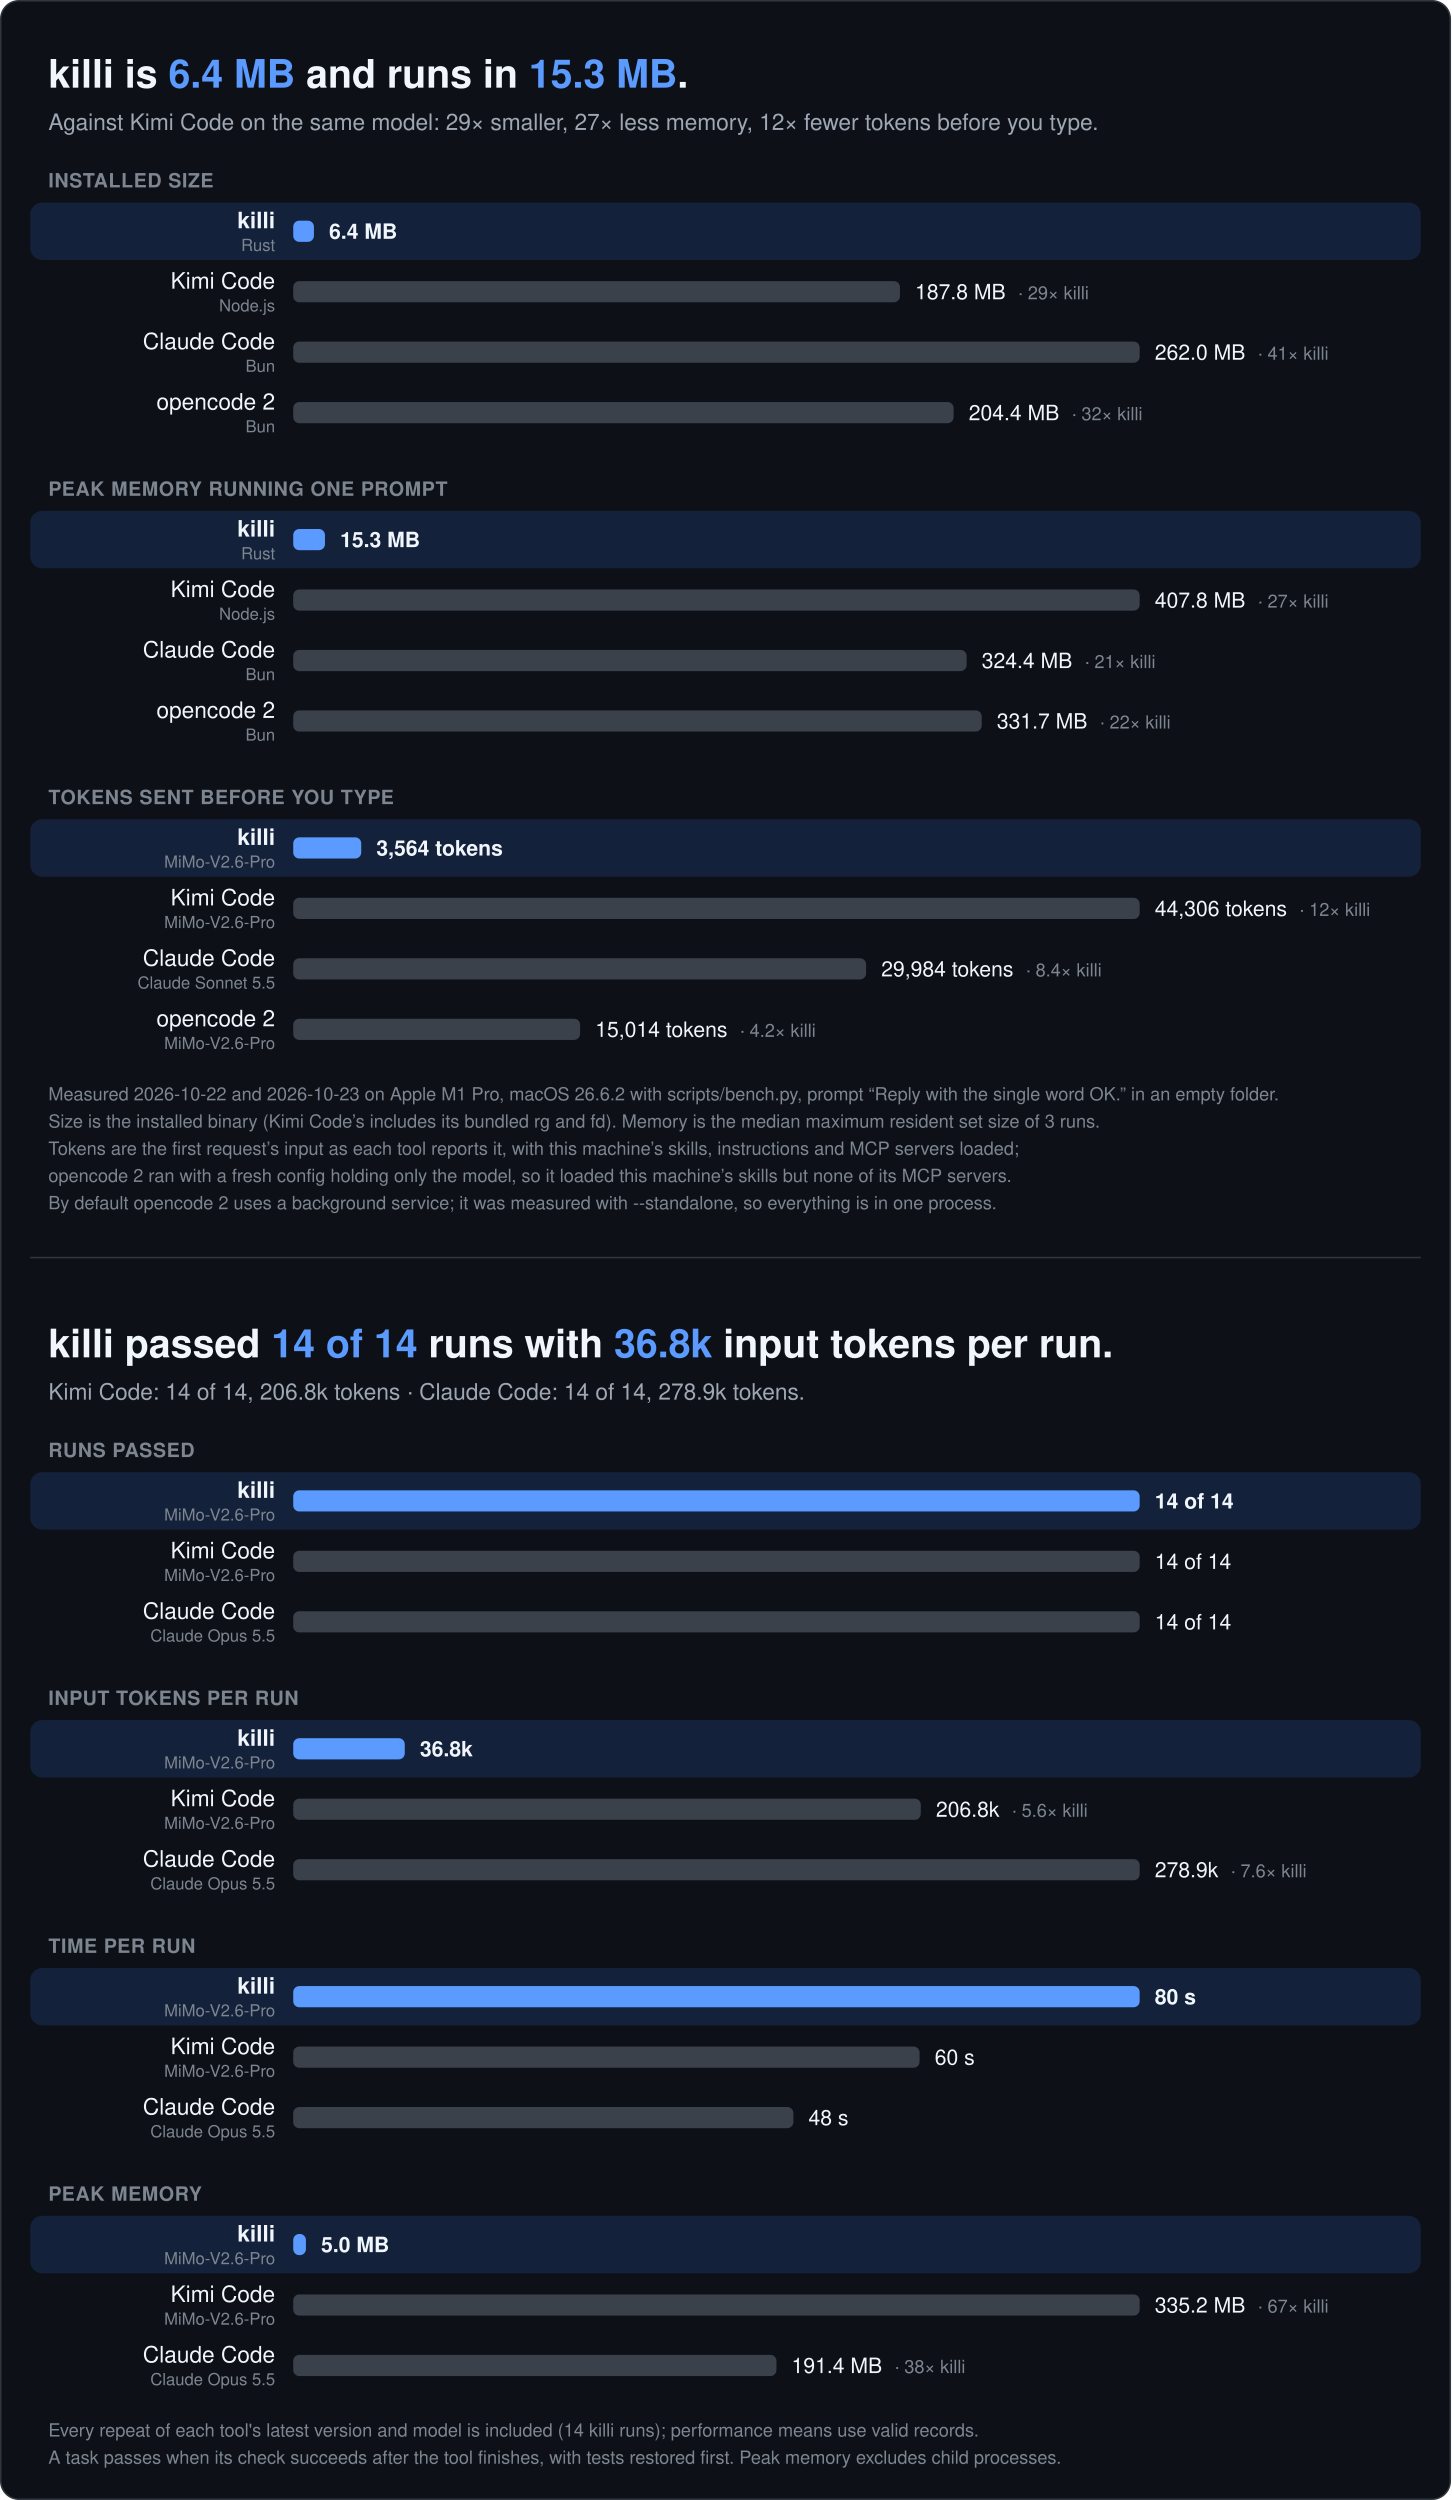
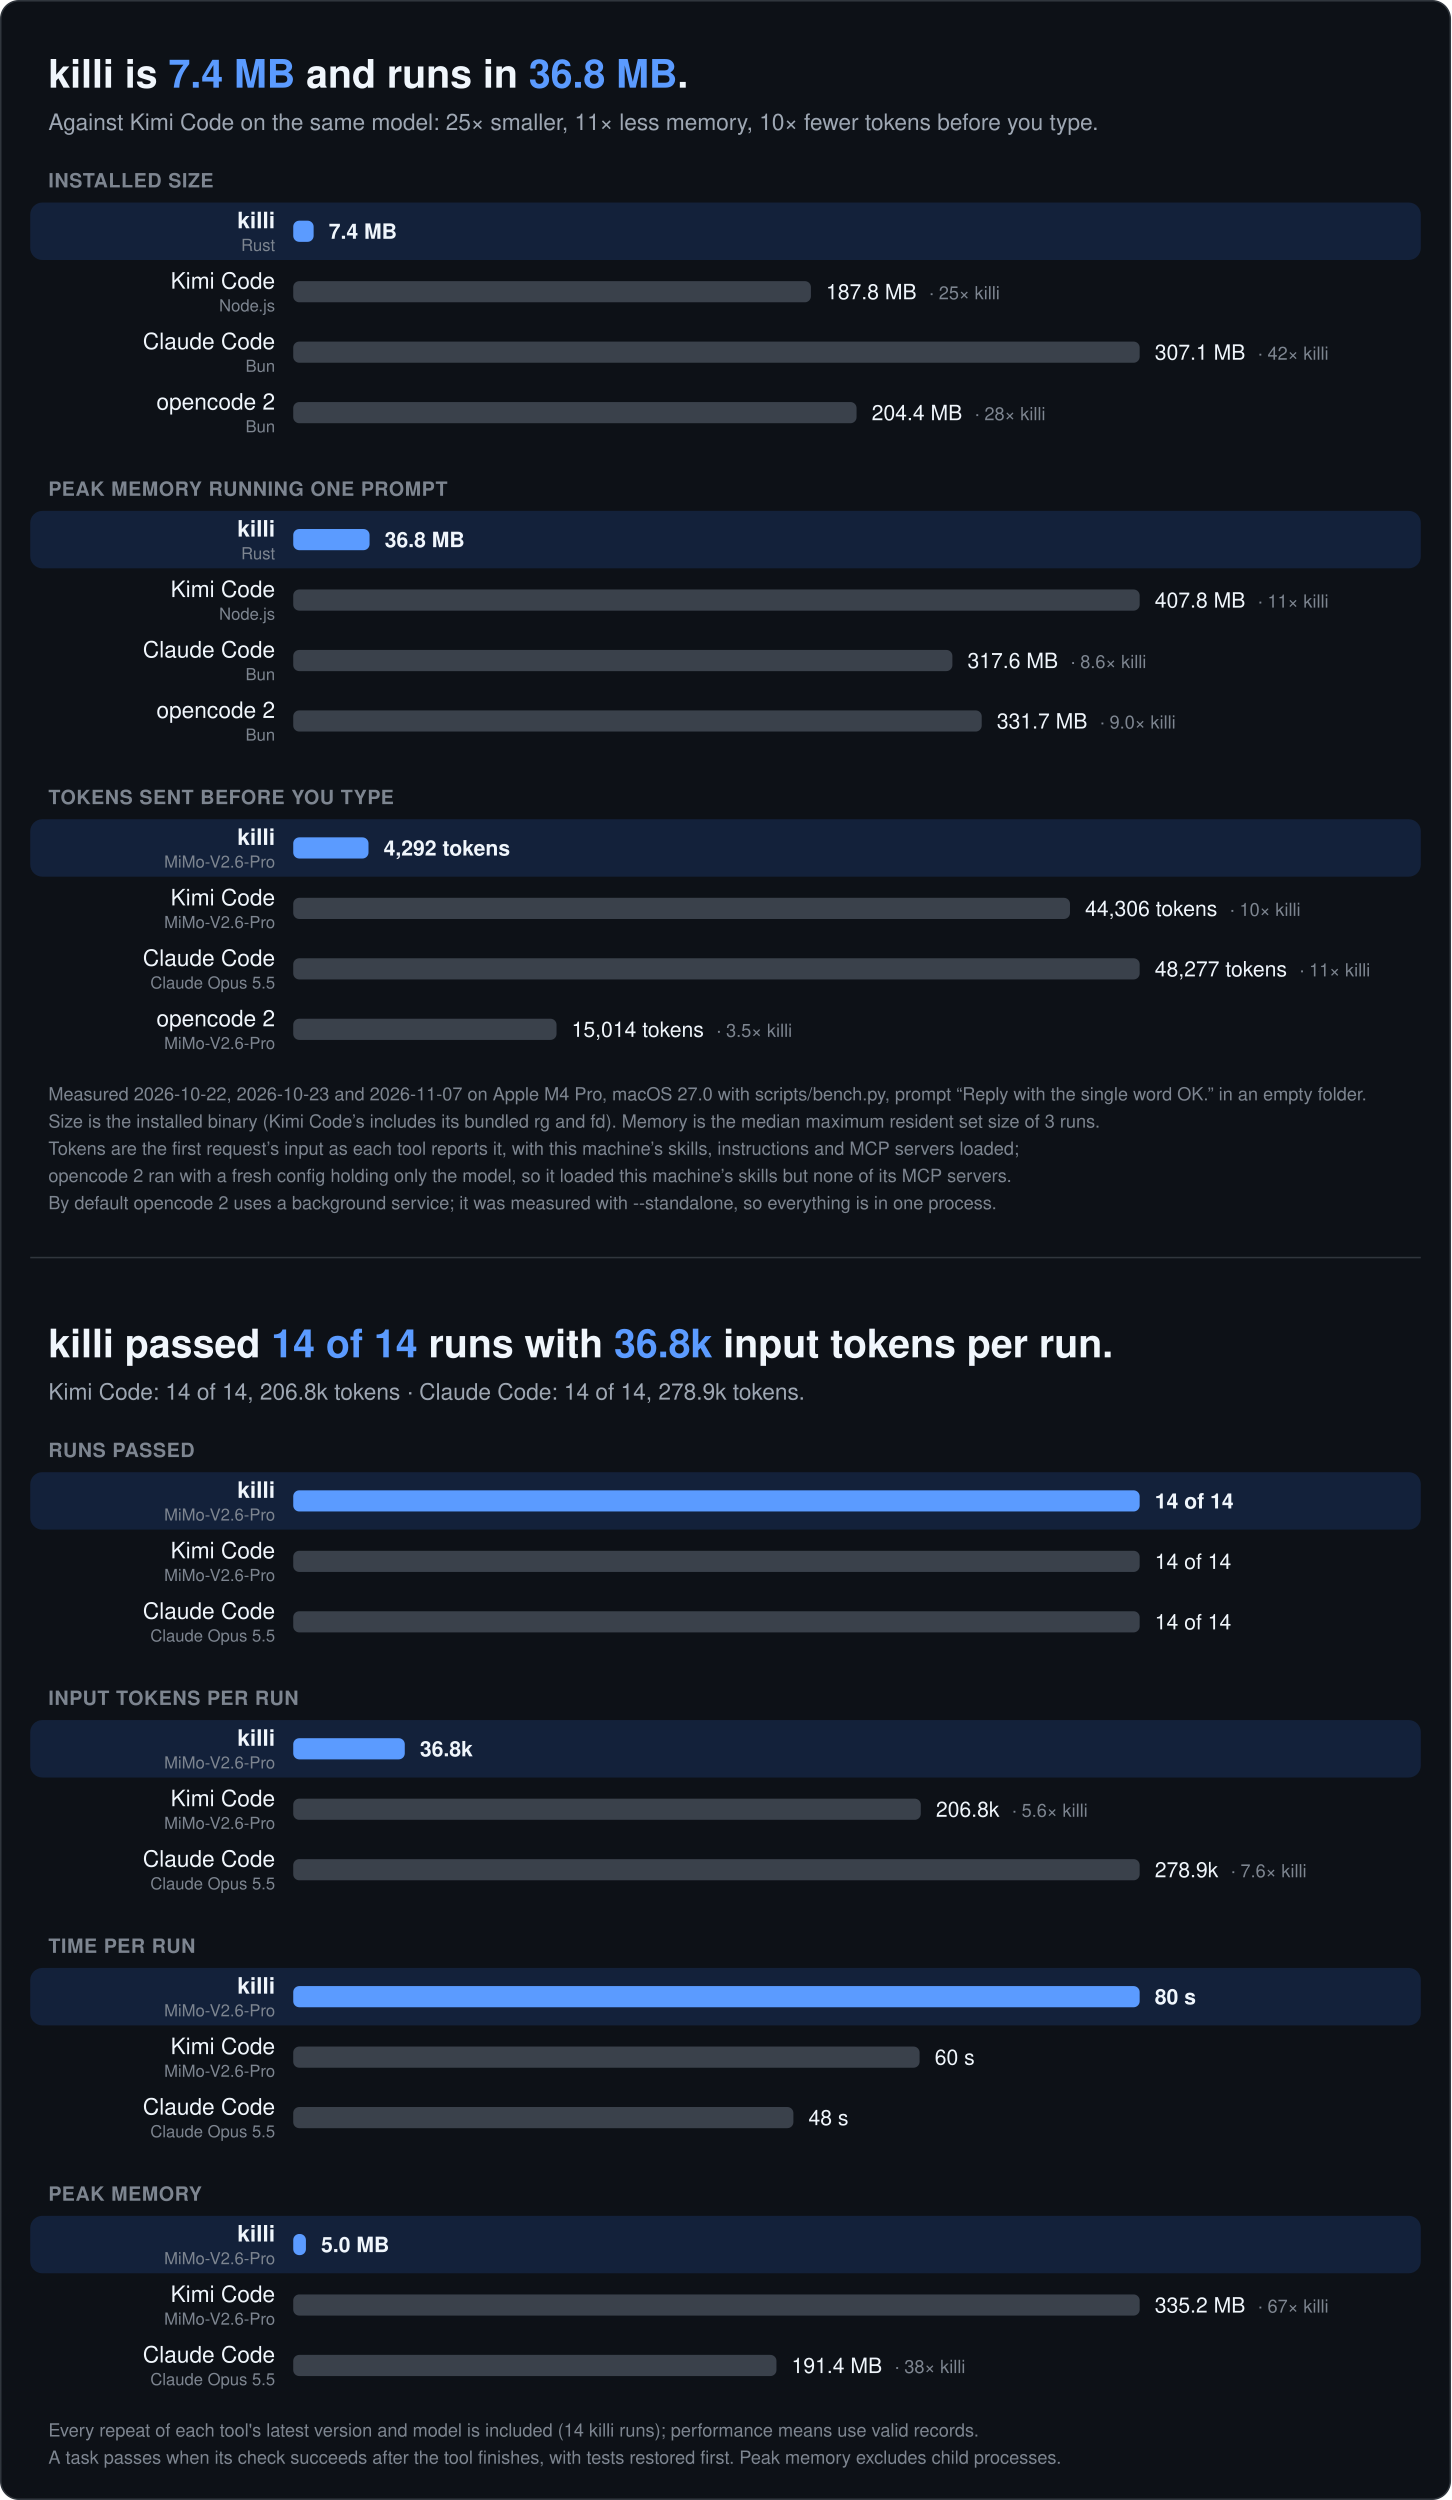
- <svg xmlns="http://www.w3.org/2000/svg" width="960" height="1654" viewBox="0 0 960 1654" font-family="-apple-system, BlinkMacSystemFont, 'Segoe UI', Helvetica, Arial, sans-serif" role="img" aria-label="killi 6.4 MB installed, 15.3 MB memory, 3,564 tokens; Kimi Code 187.8 MB installed, 407.8 MB memory, 44,306 tokens; Claude Code 262.0 MB installed, 324.4 MB memory, 29,984 tokens; opencode 2 204.4 MB installed, 331.7 MB memory, 15,014 tokens. Capability tests: killi: 14 of 14 passed, 36.8k input tokens per run; Kimi Code: 14 of 14 passed, 206.8k input tokens per run; Claude Code: 14 of 14 passed, 278.9k input tokens per run">
+ <svg xmlns="http://www.w3.org/2000/svg" width="960" height="1654" viewBox="0 0 960 1654" font-family="-apple-system, BlinkMacSystemFont, 'Segoe UI', Helvetica, Arial, sans-serif" role="img" aria-label="killi 7.4 MB installed, 36.8 MB memory, 4,292 tokens; Kimi Code 187.8 MB installed, 407.8 MB memory, 44,306 tokens; Claude Code 307.1 MB installed, 317.6 MB memory, 48,277 tokens; opencode 2 204.4 MB installed, 331.7 MB memory, 15,014 tokens. Capability tests: killi: 14 of 14 passed, 36.8k input tokens per run; Kimi Code: 14 of 14 passed, 206.8k input tokens per run; Claude Code: 14 of 14 passed, 278.9k input tokens per run">
  <rect x="0.5" y="0.5" width="959" height="1653" rx="12" fill="#0d1117" stroke="#30363d" />
  <g>
-     <text x="32" y="58" font-size="26" font-weight="700" fill="#f0f6fc">killi is <tspan fill="#5b9bff">6.4 MB</tspan> and runs in <tspan fill="#5b9bff">15.3 MB</tspan>.</text>
-     <text x="32" y="86" font-size="15" fill="#9ea7b3">Against Kimi Code on the same model: 29× smaller, 27× less memory, 12× fewer tokens before you type.</text>
+     <text x="32" y="58" font-size="26" font-weight="700" fill="#f0f6fc">killi is <tspan fill="#5b9bff">7.4 MB</tspan> and runs in <tspan fill="#5b9bff">36.8 MB</tspan>.</text>
+     <text x="32" y="86" font-size="15" fill="#9ea7b3">Against Kimi Code on the same model: 25× smaller, 11× less memory, 10× fewer tokens before you type.</text>
    <text x="32" y="124" font-size="13" font-weight="700" fill="#7d8590" letter-spacing="0.4">INSTALLED SIZE</text>
    <rect x="20" y="134" width="920" height="38" rx="8" fill="#13213a" />
    <text x="182" y="151" font-size="15" font-weight="700" fill="#f0f6fc" text-anchor="end">killi</text>
    <text x="182" y="166" font-size="11" fill="#7d8590" text-anchor="end">Rust</text>
-     <rect x="194" y="146" width="13.7" height="14" rx="4" fill="#5b9bff" />
-     <text x="217.7" y="158" font-size="14" font-weight="700" fill="#f0f6fc">6.4 MB</text>
+     <rect x="194" y="146" width="13.5" height="14" rx="4" fill="#5b9bff" />
+     <text x="217.5" y="158" font-size="14" font-weight="700" fill="#f0f6fc">7.4 MB</text>
    <text x="182" y="191" font-size="15" font-weight="500" fill="#f0f6fc" text-anchor="end">Kimi Code</text>
    <text x="182" y="206" font-size="11" fill="#7d8590" text-anchor="end">Node.js</text>
-     <rect x="194" y="186" width="401.4" height="14" rx="4" fill="#3a414b" />
-     <text x="605.4" y="198" font-size="14" font-weight="500" fill="#f0f6fc">187.8 MB<tspan dx="8" font-size="12" font-weight="400" fill="#7d8590">· 29× killi</tspan>
+     <rect x="194" y="186" width="342.5" height="14" rx="4" fill="#3a414b" />
+     <text x="546.5" y="198" font-size="14" font-weight="500" fill="#f0f6fc">187.8 MB<tspan dx="8" font-size="12" font-weight="400" fill="#7d8590">· 25× killi</tspan>
    </text>
    <text x="182" y="231" font-size="15" font-weight="500" fill="#f0f6fc" text-anchor="end">Claude Code</text>
    <text x="182" y="246" font-size="11" fill="#7d8590" text-anchor="end">Bun</text>
    <rect x="194" y="226" width="560.0" height="14" rx="4" fill="#3a414b" />
-     <text x="764.0" y="238" font-size="14" font-weight="500" fill="#f0f6fc">262.0 MB<tspan dx="8" font-size="12" font-weight="400" fill="#7d8590">· 41× killi</tspan>
+     <text x="764.0" y="238" font-size="14" font-weight="500" fill="#f0f6fc">307.1 MB<tspan dx="8" font-size="12" font-weight="400" fill="#7d8590">· 42× killi</tspan>
    </text>
    <text x="182" y="271" font-size="15" font-weight="500" fill="#f0f6fc" text-anchor="end">opencode 2</text>
    <text x="182" y="286" font-size="11" fill="#7d8590" text-anchor="end">Bun</text>
-     <rect x="194" y="266" width="436.9" height="14" rx="4" fill="#3a414b" />
-     <text x="640.9" y="278" font-size="14" font-weight="500" fill="#f0f6fc">204.4 MB<tspan dx="8" font-size="12" font-weight="400" fill="#7d8590">· 32× killi</tspan>
+     <rect x="194" y="266" width="372.7" height="14" rx="4" fill="#3a414b" />
+     <text x="576.7" y="278" font-size="14" font-weight="500" fill="#f0f6fc">204.4 MB<tspan dx="8" font-size="12" font-weight="400" fill="#7d8590">· 28× killi</tspan>
    </text>
    <text x="32" y="328" font-size="13" font-weight="700" fill="#7d8590" letter-spacing="0.4">PEAK MEMORY RUNNING ONE PROMPT</text>
    <rect x="20" y="338" width="920" height="38" rx="8" fill="#13213a" />
    <text x="182" y="355" font-size="15" font-weight="700" fill="#f0f6fc" text-anchor="end">killi</text>
    <text x="182" y="370" font-size="11" fill="#7d8590" text-anchor="end">Rust</text>
-     <rect x="194" y="350" width="21.0" height="14" rx="4" fill="#5b9bff" />
-     <text x="225.0" y="362" font-size="14" font-weight="700" fill="#f0f6fc">15.3 MB</text>
+     <rect x="194" y="350" width="50.5" height="14" rx="4" fill="#5b9bff" />
+     <text x="254.5" y="362" font-size="14" font-weight="700" fill="#f0f6fc">36.8 MB</text>
    <text x="182" y="395" font-size="15" font-weight="500" fill="#f0f6fc" text-anchor="end">Kimi Code</text>
    <text x="182" y="410" font-size="11" fill="#7d8590" text-anchor="end">Node.js</text>
    <rect x="194" y="390" width="560.0" height="14" rx="4" fill="#3a414b" />
-     <text x="764.0" y="402" font-size="14" font-weight="500" fill="#f0f6fc">407.8 MB<tspan dx="8" font-size="12" font-weight="400" fill="#7d8590">· 27× killi</tspan>
+     <text x="764.0" y="402" font-size="14" font-weight="500" fill="#f0f6fc">407.8 MB<tspan dx="8" font-size="12" font-weight="400" fill="#7d8590">· 11× killi</tspan>
    </text>
    <text x="182" y="435" font-size="15" font-weight="500" fill="#f0f6fc" text-anchor="end">Claude Code</text>
    <text x="182" y="450" font-size="11" fill="#7d8590" text-anchor="end">Bun</text>
-     <rect x="194" y="430" width="445.5" height="14" rx="4" fill="#3a414b" />
-     <text x="649.5" y="442" font-size="14" font-weight="500" fill="#f0f6fc">324.4 MB<tspan dx="8" font-size="12" font-weight="400" fill="#7d8590">· 21× killi</tspan>
+     <rect x="194" y="430" width="436.1" height="14" rx="4" fill="#3a414b" />
+     <text x="640.1" y="442" font-size="14" font-weight="500" fill="#f0f6fc">317.6 MB<tspan dx="8" font-size="12" font-weight="400" fill="#7d8590">· 8.6× killi</tspan>
    </text>
    <text x="182" y="475" font-size="15" font-weight="500" fill="#f0f6fc" text-anchor="end">opencode 2</text>
    <text x="182" y="490" font-size="11" fill="#7d8590" text-anchor="end">Bun</text>
    <rect x="194" y="470" width="455.5" height="14" rx="4" fill="#3a414b" />
-     <text x="659.5" y="482" font-size="14" font-weight="500" fill="#f0f6fc">331.7 MB<tspan dx="8" font-size="12" font-weight="400" fill="#7d8590">· 22× killi</tspan>
+     <text x="659.5" y="482" font-size="14" font-weight="500" fill="#f0f6fc">331.7 MB<tspan dx="8" font-size="12" font-weight="400" fill="#7d8590">· 9.0× killi</tspan>
    </text>
    <text x="32" y="532" font-size="13" font-weight="700" fill="#7d8590" letter-spacing="0.4">TOKENS SENT BEFORE YOU TYPE</text>
    <rect x="20" y="542" width="920" height="38" rx="8" fill="#13213a" />
    <text x="182" y="559" font-size="15" font-weight="700" fill="#f0f6fc" text-anchor="end">killi</text>
    <text x="182" y="574" font-size="11" fill="#7d8590" text-anchor="end">MiMo-V2.6-Pro</text>
-     <rect x="194" y="554" width="45.0" height="14" rx="4" fill="#5b9bff" />
-     <text x="249.0" y="566" font-size="14" font-weight="700" fill="#f0f6fc">3,564 tokens</text>
+     <rect x="194" y="554" width="49.8" height="14" rx="4" fill="#5b9bff" />
+     <text x="253.8" y="566" font-size="14" font-weight="700" fill="#f0f6fc">4,292 tokens</text>
    <text x="182" y="599" font-size="15" font-weight="500" fill="#f0f6fc" text-anchor="end">Kimi Code</text>
    <text x="182" y="614" font-size="11" fill="#7d8590" text-anchor="end">MiMo-V2.6-Pro</text>
-     <rect x="194" y="594" width="560.0" height="14" rx="4" fill="#3a414b" />
-     <text x="764.0" y="606" font-size="14" font-weight="500" fill="#f0f6fc">44,306 tokens<tspan dx="8" font-size="12" font-weight="400" fill="#7d8590">· 12× killi</tspan>
+     <rect x="194" y="594" width="513.9" height="14" rx="4" fill="#3a414b" />
+     <text x="717.9" y="606" font-size="14" font-weight="500" fill="#f0f6fc">44,306 tokens<tspan dx="8" font-size="12" font-weight="400" fill="#7d8590">· 10× killi</tspan>
    </text>
    <text x="182" y="639" font-size="15" font-weight="500" fill="#f0f6fc" text-anchor="end">Claude Code</text>
-     <text x="182" y="654" font-size="11" fill="#7d8590" text-anchor="end">Claude Sonnet 5.5</text>
-     <rect x="194" y="634" width="379.0" height="14" rx="4" fill="#3a414b" />
-     <text x="583.0" y="646" font-size="14" font-weight="500" fill="#f0f6fc">29,984 tokens<tspan dx="8" font-size="12" font-weight="400" fill="#7d8590">· 8.4× killi</tspan>
+     <text x="182" y="654" font-size="11" fill="#7d8590" text-anchor="end">Claude Opus 5.5</text>
+     <rect x="194" y="634" width="560.0" height="14" rx="4" fill="#3a414b" />
+     <text x="764.0" y="646" font-size="14" font-weight="500" fill="#f0f6fc">48,277 tokens<tspan dx="8" font-size="12" font-weight="400" fill="#7d8590">· 11× killi</tspan>
    </text>
    <text x="182" y="679" font-size="15" font-weight="500" fill="#f0f6fc" text-anchor="end">opencode 2</text>
    <text x="182" y="694" font-size="11" fill="#7d8590" text-anchor="end">MiMo-V2.6-Pro</text>
-     <rect x="194" y="674" width="189.8" height="14" rx="4" fill="#3a414b" />
-     <text x="393.8" y="686" font-size="14" font-weight="500" fill="#f0f6fc">15,014 tokens<tspan dx="8" font-size="12" font-weight="400" fill="#7d8590">· 4.2× killi</tspan>
+     <rect x="194" y="674" width="174.2" height="14" rx="4" fill="#3a414b" />
+     <text x="378.2" y="686" font-size="14" font-weight="500" fill="#f0f6fc">15,014 tokens<tspan dx="8" font-size="12" font-weight="400" fill="#7d8590">· 3.5× killi</tspan>
    </text>
-     <text x="32" y="728" font-size="12" fill="#7d8590">Measured 2026-10-22 and 2026-10-23 on Apple M1 Pro, macOS 26.6.2 with scripts/bench.py, prompt “Reply with the single word OK.” in an empty folder.</text>
+     <text x="32" y="728" font-size="12" fill="#7d8590">Measured 2026-10-22, 2026-10-23 and 2026-11-07 on Apple M4 Pro, macOS 27.0 with scripts/bench.py, prompt “Reply with the single word OK.” in an empty folder.</text>
    <text x="32" y="746" font-size="12" fill="#7d8590">Size is the installed binary (Kimi Code’s includes its bundled rg and fd). Memory is the median maximum resident set size of 3 runs.</text>
    <text x="32" y="764" font-size="12" fill="#7d8590">Tokens are the first request’s input as each tool reports it, with this machine’s skills, instructions and MCP servers loaded;</text>
    <text x="32" y="782" font-size="12" fill="#7d8590">opencode 2 ran with a fresh config holding only the model, so it loaded this machine’s skills but none of its MCP servers.</text>
    <text x="32" y="800" font-size="12" fill="#7d8590">By default opencode 2 uses a background service; it was measured with --standalone, so everything is in one process.</text>
  </g>
  <line x1="20" y1="832" x2="940" y2="832" stroke="#30363d" />
  <g transform="translate(0,840)">
    <text x="32" y="58" font-size="26" font-weight="700" fill="#f0f6fc">killi passed <tspan fill="#5b9bff">14 of 14</tspan> runs with <tspan fill="#5b9bff">36.8k</tspan> input tokens per run.</text>
    <text x="32" y="86" font-size="15" fill="#9ea7b3">Kimi Code: 14 of 14, 206.8k tokens · Claude Code: 14 of 14, 278.9k tokens.</text>
    <text x="32" y="124" font-size="13" font-weight="700" fill="#7d8590" letter-spacing="0.4">RUNS PASSED</text>
    <rect x="20" y="134" width="920" height="38" rx="8" fill="#13213a" />
    <text x="182" y="151" font-size="15" font-weight="700" fill="#f0f6fc" text-anchor="end">killi</text>
    <text x="182" y="166" font-size="11" fill="#7d8590" text-anchor="end">MiMo-V2.6-Pro</text>
    <rect x="194" y="146" width="560.0" height="14" rx="4" fill="#5b9bff" />
    <text x="764.0" y="158" font-size="14" font-weight="700" fill="#f0f6fc">14 of 14</text>
    <text x="182" y="191" font-size="15" font-weight="500" fill="#f0f6fc" text-anchor="end">Kimi Code</text>
    <text x="182" y="206" font-size="11" fill="#7d8590" text-anchor="end">MiMo-V2.6-Pro</text>
    <rect x="194" y="186" width="560.0" height="14" rx="4" fill="#3a414b" />
    <text x="764.0" y="198" font-size="14" font-weight="500" fill="#f0f6fc">14 of 14</text>
    <text x="182" y="231" font-size="15" font-weight="500" fill="#f0f6fc" text-anchor="end">Claude Code</text>
    <text x="182" y="246" font-size="11" fill="#7d8590" text-anchor="end">Claude Opus 5.5</text>
    <rect x="194" y="226" width="560.0" height="14" rx="4" fill="#3a414b" />
    <text x="764.0" y="238" font-size="14" font-weight="500" fill="#f0f6fc">14 of 14</text>
    <text x="32" y="288" font-size="13" font-weight="700" fill="#7d8590" letter-spacing="0.4">INPUT TOKENS PER RUN</text>
    <rect x="20" y="298" width="920" height="38" rx="8" fill="#13213a" />
    <text x="182" y="315" font-size="15" font-weight="700" fill="#f0f6fc" text-anchor="end">killi</text>
    <text x="182" y="330" font-size="11" fill="#7d8590" text-anchor="end">MiMo-V2.6-Pro</text>
    <rect x="194" y="310" width="73.8" height="14" rx="4" fill="#5b9bff" />
    <text x="277.8" y="322" font-size="14" font-weight="700" fill="#f0f6fc">36.8k</text>
    <text x="182" y="355" font-size="15" font-weight="500" fill="#f0f6fc" text-anchor="end">Kimi Code</text>
    <text x="182" y="370" font-size="11" fill="#7d8590" text-anchor="end">MiMo-V2.6-Pro</text>
    <rect x="194" y="350" width="415.2" height="14" rx="4" fill="#3a414b" />
    <text x="619.2" y="362" font-size="14" font-weight="500" fill="#f0f6fc">206.8k<tspan dx="8" font-size="12" font-weight="400" fill="#7d8590">· 5.6× killi</tspan>
    </text>
    <text x="182" y="395" font-size="15" font-weight="500" fill="#f0f6fc" text-anchor="end">Claude Code</text>
    <text x="182" y="410" font-size="11" fill="#7d8590" text-anchor="end">Claude Opus 5.5</text>
    <rect x="194" y="390" width="560.0" height="14" rx="4" fill="#3a414b" />
    <text x="764.0" y="402" font-size="14" font-weight="500" fill="#f0f6fc">278.9k<tspan dx="8" font-size="12" font-weight="400" fill="#7d8590">· 7.6× killi</tspan>
    </text>
    <text x="32" y="452" font-size="13" font-weight="700" fill="#7d8590" letter-spacing="0.4">TIME PER RUN</text>
    <rect x="20" y="462" width="920" height="38" rx="8" fill="#13213a" />
    <text x="182" y="479" font-size="15" font-weight="700" fill="#f0f6fc" text-anchor="end">killi</text>
    <text x="182" y="494" font-size="11" fill="#7d8590" text-anchor="end">MiMo-V2.6-Pro</text>
    <rect x="194" y="474" width="560.0" height="14" rx="4" fill="#5b9bff" />
    <text x="764.0" y="486" font-size="14" font-weight="700" fill="#f0f6fc">80 s</text>
    <text x="182" y="519" font-size="15" font-weight="500" fill="#f0f6fc" text-anchor="end">Kimi Code</text>
    <text x="182" y="534" font-size="11" fill="#7d8590" text-anchor="end">MiMo-V2.6-Pro</text>
    <rect x="194" y="514" width="414.4" height="14" rx="4" fill="#3a414b" />
    <text x="618.4" y="526" font-size="14" font-weight="500" fill="#f0f6fc">60 s</text>
    <text x="182" y="559" font-size="15" font-weight="500" fill="#f0f6fc" text-anchor="end">Claude Code</text>
    <text x="182" y="574" font-size="11" fill="#7d8590" text-anchor="end">Claude Opus 5.5</text>
    <rect x="194" y="554" width="330.9" height="14" rx="4" fill="#3a414b" />
    <text x="534.9" y="566" font-size="14" font-weight="500" fill="#f0f6fc">48 s</text>
    <text x="32" y="616" font-size="13" font-weight="700" fill="#7d8590" letter-spacing="0.4">PEAK MEMORY</text>
    <rect x="20" y="626" width="920" height="38" rx="8" fill="#13213a" />
    <text x="182" y="643" font-size="15" font-weight="700" fill="#f0f6fc" text-anchor="end">killi</text>
    <text x="182" y="658" font-size="11" fill="#7d8590" text-anchor="end">MiMo-V2.6-Pro</text>
    <rect x="194" y="638" width="8.4" height="14" rx="4" fill="#5b9bff" />
    <text x="212.4" y="650" font-size="14" font-weight="700" fill="#f0f6fc">5.0 MB</text>
    <text x="182" y="683" font-size="15" font-weight="500" fill="#f0f6fc" text-anchor="end">Kimi Code</text>
    <text x="182" y="698" font-size="11" fill="#7d8590" text-anchor="end">MiMo-V2.6-Pro</text>
    <rect x="194" y="678" width="560.0" height="14" rx="4" fill="#3a414b" />
    <text x="764.0" y="690" font-size="14" font-weight="500" fill="#f0f6fc">335.2 MB<tspan dx="8" font-size="12" font-weight="400" fill="#7d8590">· 67× killi</tspan>
    </text>
    <text x="182" y="723" font-size="15" font-weight="500" fill="#f0f6fc" text-anchor="end">Claude Code</text>
    <text x="182" y="738" font-size="11" fill="#7d8590" text-anchor="end">Claude Opus 5.5</text>
    <rect x="194" y="718" width="319.7" height="14" rx="4" fill="#3a414b" />
    <text x="523.7" y="730" font-size="14" font-weight="500" fill="#f0f6fc">191.4 MB<tspan dx="8" font-size="12" font-weight="400" fill="#7d8590">· 38× killi</tspan>
    </text>
    <text x="32" y="772" font-size="12" fill="#7d8590">Every repeat of each tool's latest version and model is included (14 killi runs); performance means use valid records.</text>
    <text x="32" y="790" font-size="12" fill="#7d8590">A task passes when its check succeeds after the tool finishes, with tests restored first. Peak memory excludes child processes.</text>
  </g>
</svg>
